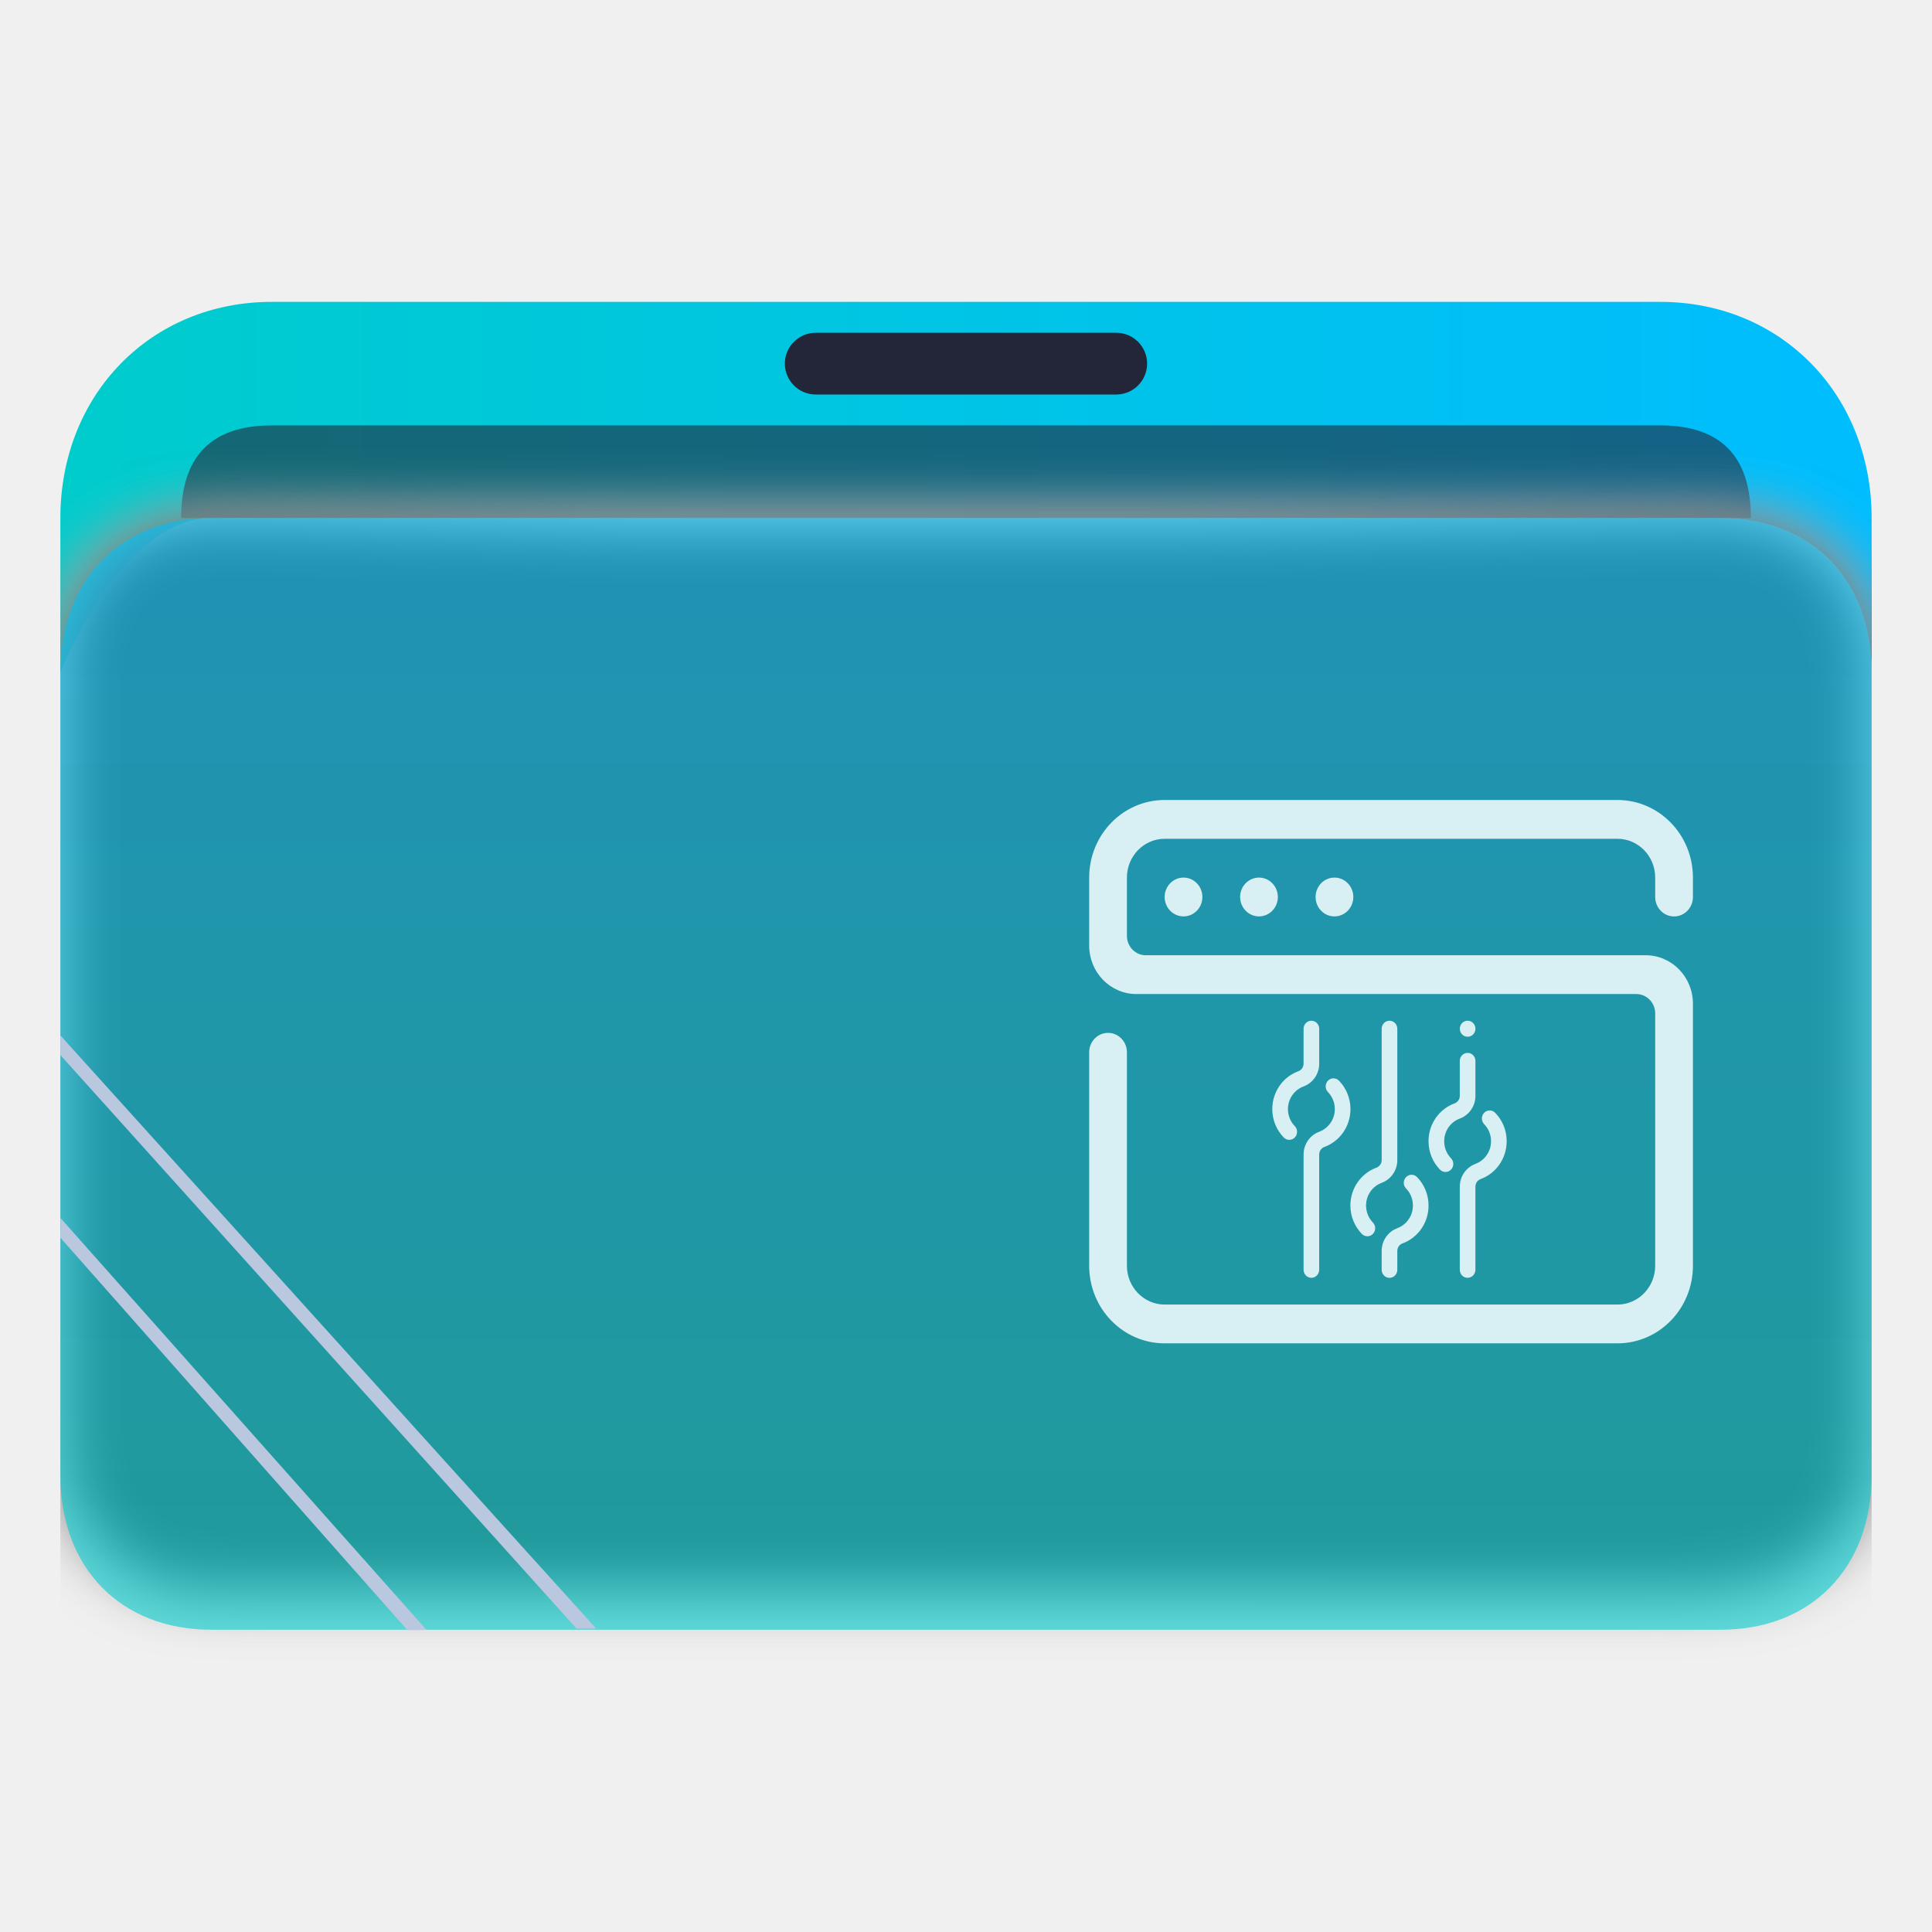
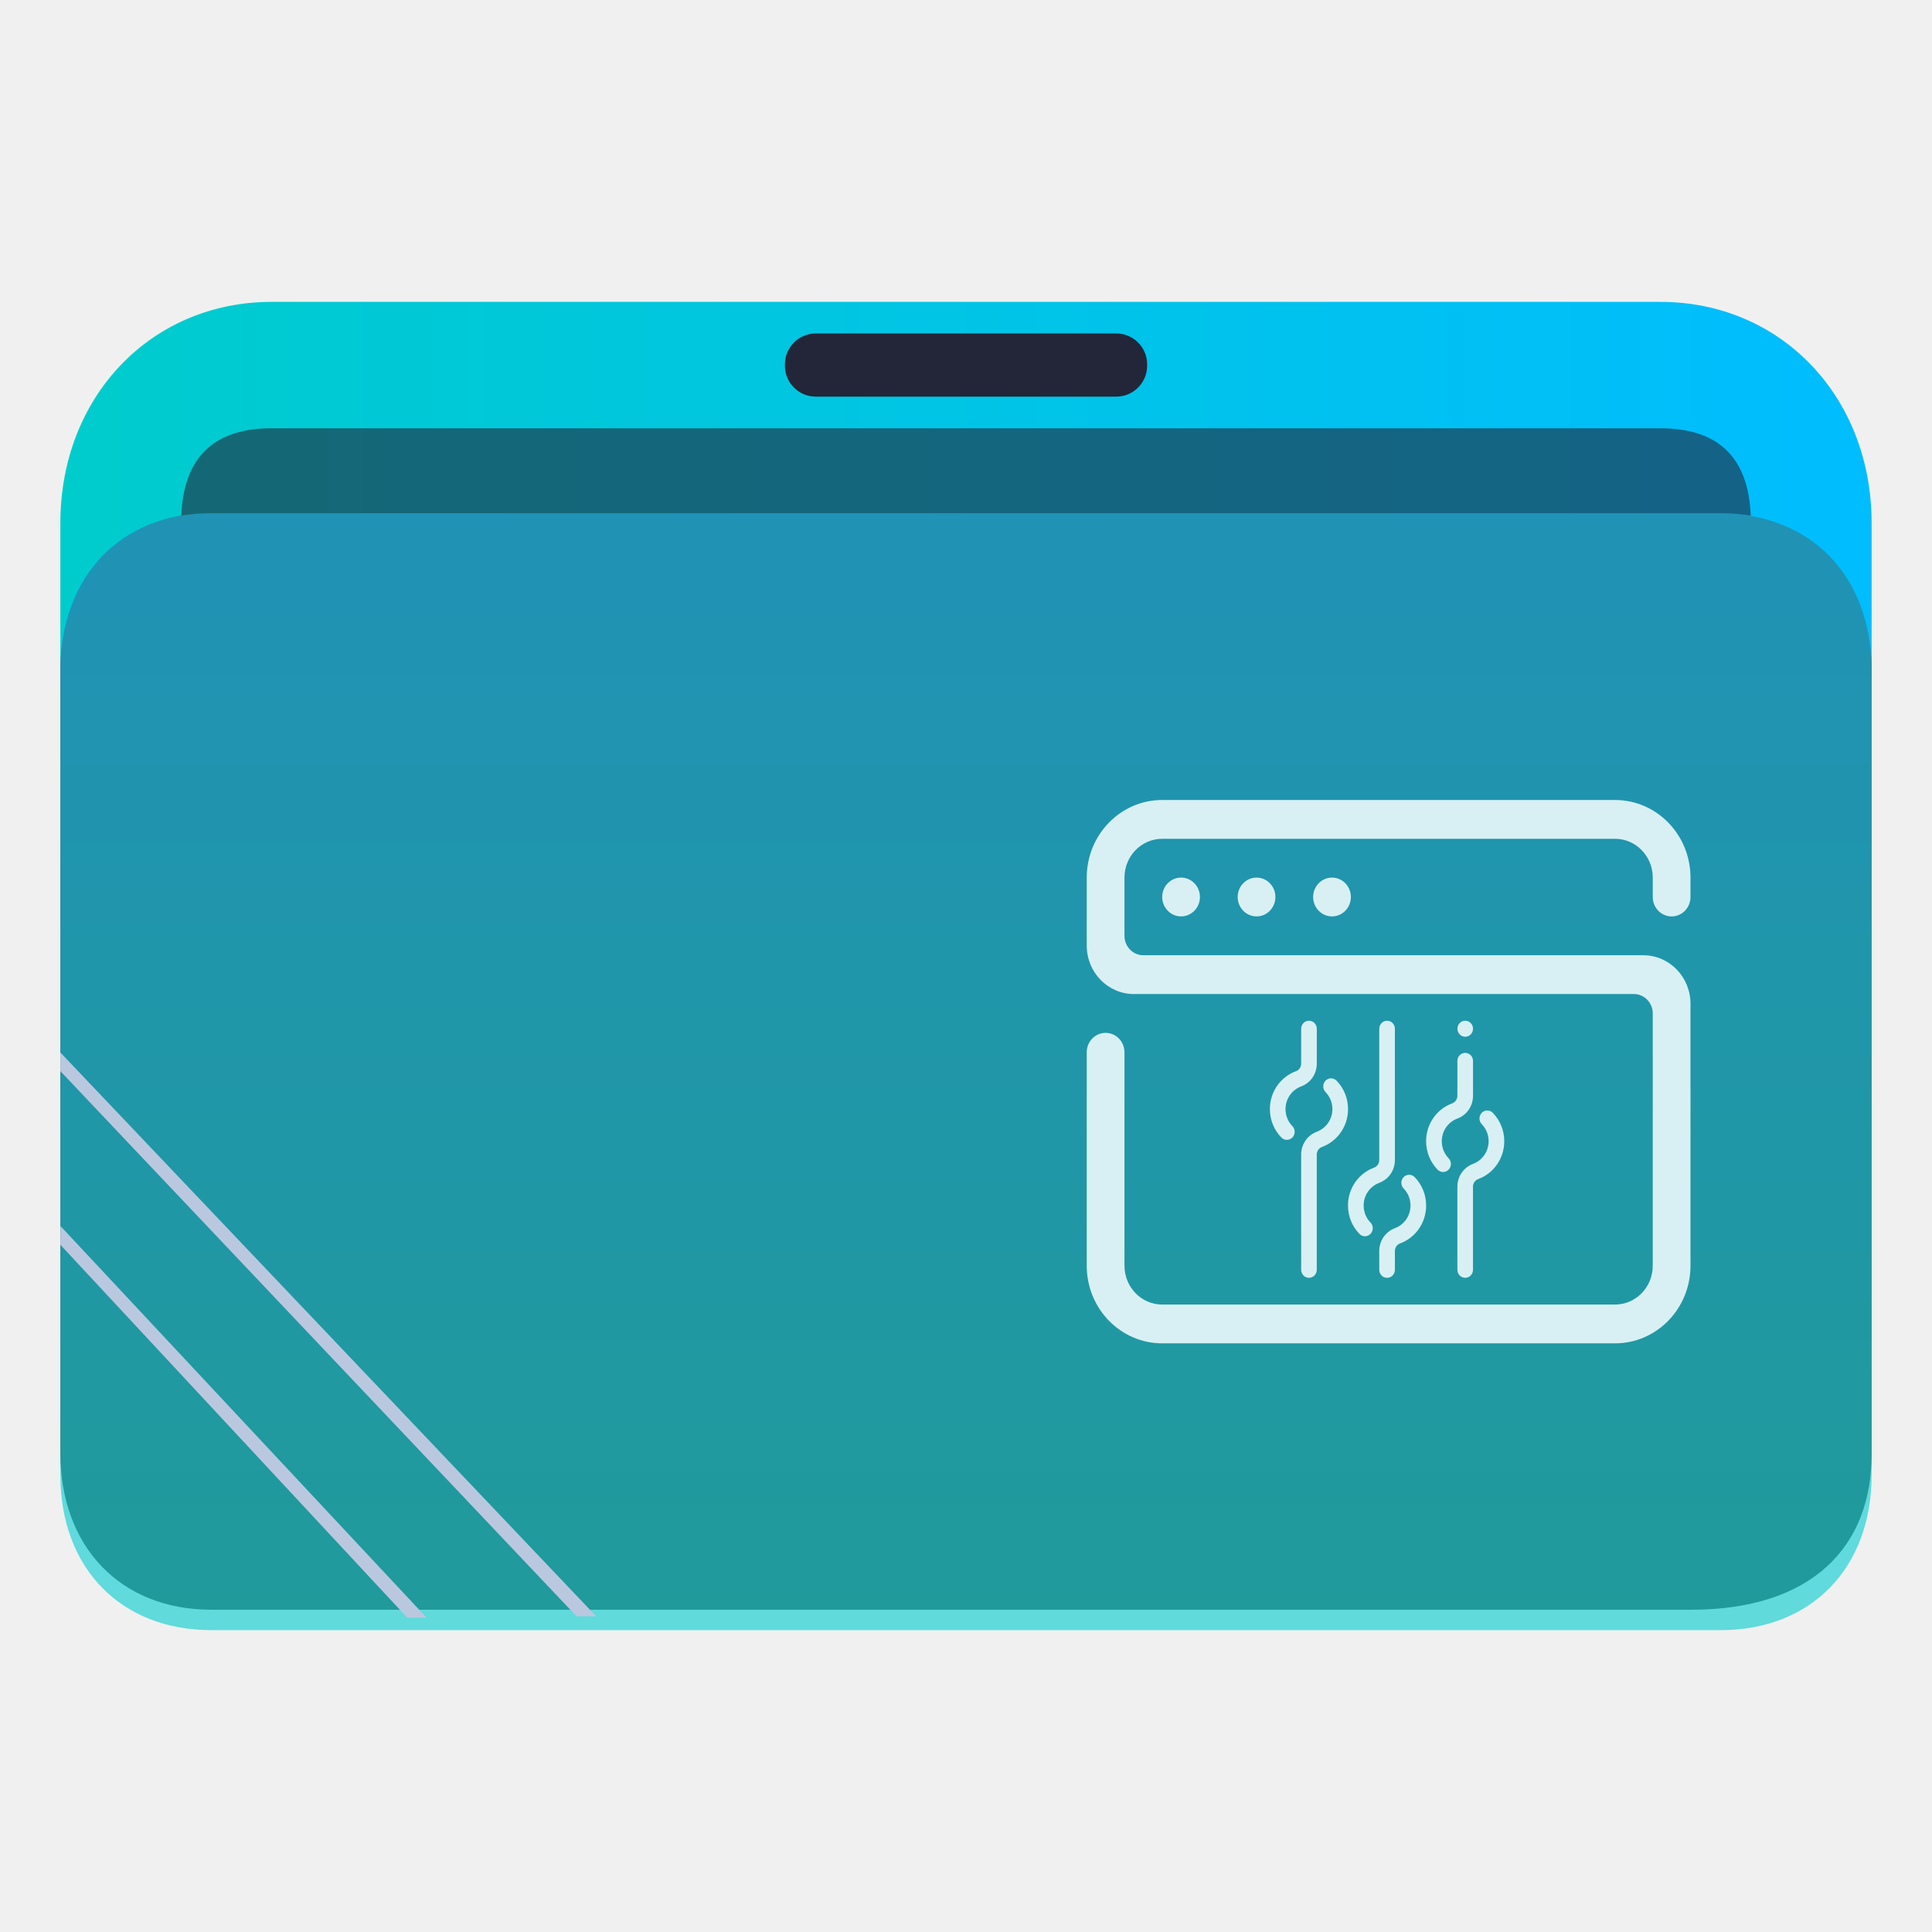
<svg xmlns="http://www.w3.org/2000/svg" xmlns:xlink="http://www.w3.org/1999/xlink" width="64" version="1.1" height="64" id="svg19">
  <defs id="defs5455">
-     <linearGradient xlink:href="#linearGradient2303" id="linearGradient1419" x1="0.529" y1="5.027" x2="16.404" y2="5.027" gradientUnits="userSpaceOnUse" gradientTransform="matrix(3.779602,0,0,3.866275,384.5714,480.4999)" />
    <clipPath clipPathUnits="userSpaceOnUse" id="clipPath79425-9-5-3">
      <rect style="opacity:0.5;fill:#000000;fill-opacity:1;stroke:none;stroke-width:0.856;stroke-dasharray:none;stroke-opacity:1;paint-order:stroke fill markers" id="rect79427-1-9-6" width="26.418" height="29.038" x="-16.228" y="-6.485" />
    </clipPath>
-     <filter style="color-interpolation-filters:sRGB" id="filter77953-2-4-7" x="-0.041" y="-0.067" width="1.081" height="1.135">
-       <feGaussianBlur stdDeviation="0.446" id="feGaussianBlur77955-7-9-5" />
-     </filter>
    <clipPath clipPathUnits="userSpaceOnUse" id="clipPath79425-9-5-5">
      <rect style="opacity:0.5;fill:#000000;fill-opacity:1;stroke:none;stroke-width:0.856;stroke-dasharray:none;stroke-opacity:1;paint-order:stroke fill markers" id="rect79427-1-9-62" width="26.418" height="29.038" x="-16.228" y="-6.485" />
    </clipPath>
-     <filter style="color-interpolation-filters:sRGB" id="filter77953-2-4-9" x="-0.041" y="-0.065" width="1.081" height="1.13">
-       <feGaussianBlur stdDeviation="0.446" id="feGaussianBlur77955-7-9-1" />
-     </filter>
-     <linearGradient xlink:href="#linearGradient2303" id="linearGradient1662" gradientUnits="userSpaceOnUse" gradientTransform="matrix(3.775718,0,0,3.90327,384.5766,479.8931)" x1="9.326" y1="14.832" x2="9.326" y2="4.27" />
    <linearGradient id="linearGradient2303">
      <stop style="stop-color:#00cccc;stop-opacity:1;" offset="0" id="stop2299" />
      <stop style="stop-color:#00bdff;stop-opacity:1;" offset="1" id="stop2301" />
    </linearGradient>
+     <clipPath clipPathUnits="userSpaceOnUse" id="clipPath79425-9-5-5-6">
+       <rect style="opacity:0.5;fill:#000000;fill-opacity:1;stroke:none;stroke-width:0.856;stroke-dasharray:none;stroke-opacity:1;paint-order:stroke fill markers" id="rect79427-1-9-62-7" width="26.418" height="29.038" x="-16.228" y="-6.485" />
+     </clipPath>
+     <linearGradient xlink:href="#linearGradient2303" id="linearGradient1419-3-4" x1="0.529" y1="5.027" x2="16.404" y2="5.027" gradientUnits="userSpaceOnUse" gradientTransform="matrix(3.779602,0,0,3.866274,384.5714,480.4998)" />
+     <clipPath clipPathUnits="userSpaceOnUse" id="clipPath79425-9-5-5-6-5">
+       <rect style="opacity:0.5;fill:#000000;fill-opacity:1;stroke:none;stroke-width:0.856;stroke-dasharray:none;stroke-opacity:1;paint-order:stroke fill markers" id="rect79427-1-9-62-7-0" width="26.418" height="29.038" x="-16.228" y="-6.485" />
+     </clipPath>
+     <linearGradient xlink:href="#linearGradient2303" id="linearGradient1662-5-3" gradientUnits="userSpaceOnUse" gradientTransform="matrix(3.775718,0,0,3.90327,384.5766,479.8931)" x1="9.326" y1="14.832" x2="9.326" y2="4.27" />
  </defs>
  <g id="layer1" transform="translate(-384.5714,-483.798)">
-     <path id="path32082-9" style="fill:url(#linearGradient1419);fill-opacity:1.0;stroke:none;stroke-width:5.117;stroke-linecap:round;stroke-linejoin:round;stroke-opacity:0.03" d="m 393.571,493.798 c -4,0 -7,3.069 -7,7.161 v 5.115 c 0,0 2,-5.115 5,-5.115 h 8 12 6 24 c 3,0 5,2.046 5,5.115 v 0 0 -5.115 c 0,-4.092 -3,-7.161 -7,-7.161 h -24.071 -5.929 -9 z" />
-     <rect x="410.571" y="494.821" width="12" height="2.046" ry="1.025" stroke-width="3.419" style="fill:#222638;fill-opacity:1;paint-order:stroke markers fill" id="rect12-5-9-3-9" />
-     <path d="m 418.305,497.89 h -3.467 -4.333 -16.933 c -2,0 -3,1.023 -3,3.069 v 0 0 h 52 v 0 0 c 0,-2.046 -1,-3.069 -3,-3.069 z" style="fill:#222638;fill-opacity:1;stroke-width:2.339;paint-order:markers stroke fill" id="path8-7-2-9-6-1-7-5" opacity="0.6" />
-     <path style="display:inline;fill:#ffffff;fill-opacity:1;stroke:none;stroke-width:2.778;stroke-linecap:round;stroke-linejoin:round;stroke-opacity:0.03;filter:url(#filter77953-2-4-7)" d="m -14.026,3.079 h 6.166 4.845 3.083 7.928 c 1.321,0 2.202,0.944 2.202,2.359 l -0.008,11.196 c 0.008,1.415 -1.497,2.225 -2.634,2.232 L -14.026,18.993 c -1.321,0.008 -2.202,-0.944 -2.202,-2.359 l 1e-6,-11.323 c -1e-6,-1.288 0.882,-2.216 2.202,-2.232 z" id="path1611-1-8-0-7-3" clip-path="url(#clipPath79425-9-5-3)" transform="matrix(2.270514,0,0,2.168187,423.4168,494.2818)" />
-     <path style="display:inline;fill:#4f4f4f;fill-opacity:1;stroke:none;stroke-width:2.778;stroke-linecap:round;stroke-linejoin:round;stroke-opacity:0.03;filter:url(#filter77953-2-4-9)" d="m -14.026,2.501 6.167,0.121 H -3.015 0.068 L 7.988,2.501 C 9.31,2.516 10.19,3.444 10.19,4.874 l -2.06e-4,11.76 c 0.008,1.415 -0.873,2.359 -2.634,2.359 H -14.026 c -1.321,0 -2.202,-0.944 -2.202,-2.359 V 4.874 c 0,-1.424 0.881,-2.373 2.201,-2.373 z" id="path1611-1-8-0-7-2" clip-path="url(#clipPath79425-9-5-5)" transform="matrix(2.271201,0,0,2.155042,423.428,495.5685)" />
-     <path d="m 418.571,500.959 h -4 -5 -18 c -3,0 -5,2.046 -5,5.115 v 26.596 c 0,3.069 2,5.115 5,5.115 h 50 c 3,0 5,-2.046 5,-5.115 v -26.596 c 0,-3.069 -2,-5.115 -5,-5.115 z" style="fill:url(#linearGradient1662);fill-opacity:1;stroke-width:3.838;paint-order:markers stroke fill" id="path8-7-2-9-6-1-9" opacity="0.6" />
-     <path d="m 386.571,518.748 17.1,19 h -10e-6 0.65 l -17.75,-19.65 v 0 0 z" id="path2653-4" style="fill:#bac8df;fill-opacity:1;stroke-width:0.481" />
-     <path d="m 386.571,524.798 11.485,12.989 -1e-5,0.011 0.65,-0.006 v 0.006 l -12.13,-13.65 v 0 0 z" id="path2653-4-3" style="fill:#bac8df;fill-opacity:1;stroke-width:0.33" />
-     <path fill-rule="evenodd" clip-rule="evenodd" d="m 423.152,513.512 c 0,-0.355 0.28,-0.643 0.625,-0.643 0.345,0 0.625,0.288 0.625,0.643 0,0.355 -0.28,0.643 -0.625,0.643 -0.345,0 -0.625,-0.288 -0.625,-0.643 z m 2.5,0 c 0,-0.355 0.28,-0.643 0.625,-0.643 0.345,0 0.625,0.288 0.625,0.643 0,0.355 -0.28,0.643 -0.625,0.643 -0.345,0 -0.625,-0.288 -0.625,-0.643 z m 2.5,0 c 0,-0.355 0.28,-0.643 0.625,-0.643 0.345,0 0.625,0.288 0.625,0.643 0,0.355 -0.28,0.643 -0.625,0.643 -0.345,0 -0.625,-0.288 -0.625,-0.643 z m 12.5,3.536 v 8.679 c 0,1.42 -1.119,2.571 -2.5,2.571 h -15 c -1.381,0 -2.5,-1.151 -2.5,-2.571 v -7.071 c 0,-0.355 0.28,-0.643 0.625,-0.643 0.345,0 0.625,0.288 0.625,0.643 v 7.071 c 0,0.71 0.56,1.286 1.25,1.286 h 15 c 0.69,0 1.25,-0.576 1.25,-1.286 v -8.357 c 0,-0.355 -0.28,-0.643 -0.625,-0.643 h -16.562 c -0.863,0 -1.563,-0.719 -1.563,-1.607 v -2.25 c 0,-1.42 1.119,-2.571 2.5,-2.571 h 15 c 1.381,0 2.5,1.151 2.5,2.571 v 0.643 c 0,0.355 -0.28,0.643 -0.625,0.643 -0.345,0 -0.625,-0.288 -0.625,-0.643 v -0.643 c 0,-0.71 -0.56,-1.286 -1.25,-1.286 h -15 c -0.69,0 -1.25,0.576 -1.25,1.286 v 1.929 c 0,0.355 0.28,0.643 0.625,0.643 h 16.562 c 0.863,0 1.563,0.719 1.563,1.607 z" id="path2-36" style="fill:#d8f0f3;fill-opacity:1;stroke-width:0.04" />
-     <path fill-rule="evenodd" clip-rule="evenodd" d="m 433.625,522.855 c -6.7e-4,5.6e-4 -0.002,9.2e-4 -0.003,9.2e-4 -0.102,0.035 -0.176,0.135 -0.176,0.252 v 2.753 c 0,0.147 -0.116,0.266 -0.259,0.266 -0.143,0 -0.258,-0.119 -0.258,-0.266 v -2.753 c 0,-0.346 0.214,-0.641 0.514,-0.752 0.004,-8.7e-4 0.008,-0.004 0.011,-0.006 0.297,-0.112 0.51,-0.403 0.51,-0.748 0,-0.22 -0.086,-0.42 -0.227,-0.564 -0.048,-0.049 -0.076,-0.115 -0.076,-0.189 0,-0.147 0.116,-0.266 0.259,-0.266 0.075,0 0.143,0.034 0.191,0.088 0.229,0.24 0.371,0.568 0.371,0.931 0,0.577 -0.357,1.067 -0.857,1.252 z m -0.692,-2.006 c -0.004,0.002 -0.008,0.004 -0.011,0.006 -0.297,0.112 -0.51,0.403 -0.51,0.748 0,0.22 0.087,0.42 0.227,0.565 0.047,0.048 0.075,0.115 0.075,0.188 0,0.147 -0.116,0.266 -0.259,0.266 -0.074,0 -0.141,-0.033 -0.189,-0.085 -0.23,-0.241 -0.373,-0.57 -0.373,-0.934 0,-0.577 0.357,-1.066 0.856,-1.251 8.6e-4,-7.3e-4 0.003,-0.002 0.004,-0.002 0.102,-0.036 0.176,-0.135 0.176,-0.252 v -1.156 c 0,-0.147 0.116,-0.266 0.259,-0.266 0.143,0 0.259,0.119 0.259,0.266 v 1.156 c -2e-5,0.347 -0.214,0.641 -0.514,0.752 z m 0.255,-2.707 c -0.143,0 -0.258,-0.119 -0.258,-0.266 0,-0.147 0.116,-0.266 0.258,-0.266 0.143,0 0.259,0.119 0.259,0.266 0,0.147 -0.116,0.266 -0.259,0.266 z m -2.15,6.842 c -0.002,6.2e-4 -0.002,0.002 -0.003,0.002 -0.102,0.035 -0.176,0.135 -0.176,0.252 v 0.624 c 0,0.147 -0.116,0.266 -0.259,0.266 -0.143,0 -0.259,-0.119 -0.259,-0.266 v -0.624 c 0,-0.346 0.214,-0.641 0.514,-0.752 0.004,-9.1e-4 0.008,-0.004 0.011,-0.006 0.297,-0.112 0.51,-0.403 0.51,-0.748 0,-0.22 -0.086,-0.42 -0.227,-0.564 -0.048,-0.049 -0.076,-0.115 -0.076,-0.189 0,-0.147 0.116,-0.266 0.259,-0.266 0.075,0 0.143,0.034 0.191,0.088 0.229,0.24 0.371,0.568 0.371,0.932 -2e-5,0.577 -0.357,1.067 -0.856,1.252 z m -0.693,-2.006 c -0.005,9e-4 -0.008,0.005 -0.012,0.007 -0.296,0.112 -0.509,0.403 -0.509,0.747 0,0.22 0.087,0.42 0.227,0.565 0.047,0.048 0.075,0.115 0.075,0.188 0,0.147 -0.116,0.266 -0.259,0.266 -0.073,0 -0.138,-0.032 -0.185,-0.081 -0.233,-0.241 -0.377,-0.572 -0.377,-0.938 0,-0.577 0.357,-1.066 0.856,-1.251 9.2e-4,-8.2e-4 0.003,-0.002 0.004,-0.002 0.102,-0.035 0.176,-0.135 0.176,-0.252 v -4.35 c 0,-0.147 0.116,-0.266 0.259,-0.266 0.143,0 0.259,0.119 0.259,0.266 v 4.35 c -10e-6,0.346 -0.214,0.641 -0.514,0.752 z M 428.45,521.79 c -0.002,7e-4 -0.002,8.7e-4 -0.003,8.7e-4 -0.102,0.036 -0.176,0.135 -0.176,0.252 v 3.818 c 0,0.147 -0.116,0.266 -0.258,0.266 -0.143,0 -0.259,-0.119 -0.259,-0.266 v -3.818 c 0,-0.346 0.214,-0.641 0.514,-0.752 0.004,-0.002 0.008,-0.004 0.011,-0.006 0.297,-0.112 0.51,-0.403 0.51,-0.747 0,-0.221 -0.087,-0.42 -0.228,-0.565 -0.047,-0.049 -0.075,-0.115 -0.075,-0.188 0,-0.147 0.116,-0.266 0.259,-0.266 0.074,0 0.141,0.033 0.189,0.085 0.23,0.241 0.373,0.57 0.373,0.934 0,0.577 -0.357,1.067 -0.856,1.251 z m -0.693,-2.005 c -0.004,8.6e-4 -0.008,0.004 -0.011,0.006 -0.297,0.112 -0.51,0.403 -0.51,0.748 0,0.221 0.087,0.42 0.228,0.564 0.047,0.048 0.075,0.115 0.075,0.188 0,0.147 -0.116,0.266 -0.259,0.266 -0.074,0 -0.141,-0.033 -0.188,-0.084 -0.231,-0.24 -0.374,-0.57 -0.374,-0.935 0,-0.577 0.357,-1.067 0.856,-1.252 8.8e-4,-7.7e-4 0.002,-9.6e-4 0.004,-9.6e-4 0.102,-0.035 0.176,-0.135 0.176,-0.252 v -1.156 c 0,-0.147 0.116,-0.266 0.259,-0.266 0.143,0 0.259,0.119 0.259,0.266 v 1.156 c 0,0.346 -0.214,0.641 -0.514,0.752 z" id="path2-3-0" style="fill:#d8f0f3;fill-opacity:1;stroke-width:0.016" />
+     <path id="path32082-9-2-6" style="fill:url(#linearGradient1419-3-4);fill-opacity:1;stroke:none;stroke-width:5.117;stroke-linecap:round;stroke-linejoin:round;stroke-opacity:0.03" d="m 393.571,493.798 c -4,0 -7,3.14 -7,7.327 v 5.234 c 0,0 2,-5.234 5,-5.234 h 8 12 6 24 c 3,0 5,2.093 5,5.234 v 0 0 -5.234 c 0,-4.187 -3,-7.327 -7,-7.327 h -24.071 -5.929 -9 z" />
+     <rect x="410.572" y="494.844" width="12" height="2.093" ry="1.025" stroke-width="3.419" style="fill:#222638;fill-opacity:1;paint-order:stroke markers fill" id="rect12-5-9-3-9-9-3" rx="1.025" />
+     <path d="m 418.305,497.985 h -3.467 -4.333 -16.933 c -2,0 -3,1.047 -3,3.14 v 0 0 h 52 v 0 0 c 0,-2.093 -1,-3.14 -3,-3.14 z" style="fill:#222638;fill-opacity:1;stroke-width:2.339;paint-order:markers stroke fill" id="path8-7-2-9-6-1-7-5-1-2" opacity="0.6" />
+     <path style="display:inline;fill:#4f4f4f;fill-opacity:1;stroke:none;stroke-width:2.748;stroke-linecap:round;stroke-linejoin:round;stroke-opacity:0.03" d="m -14.026,2.501 6.167,4.13e-5 H -3.015 0.068 L 7.988,2.501 C 9.31,2.516 10.19,3.444 10.19,4.874 l -2.06e-4,11.76 c 0.008,1.415 -0.873,2.359 -2.634,2.359 H -14.026 c -1.321,0 -2.202,-0.944 -2.202,-2.359 V 4.874 c 0,-1.424 0.881,-2.373 2.201,-2.373 z" id="path1611-1-8-0-7-2" clip-path="url(#clipPath79425-9-5-5-6-5)" transform="matrix(2.271201,0,0,2.202582,423.428,495.2891)" />
+     <path d="m 418.571,500.798 h -4 -5 -18 c -3,0 -5,2.056 -5,5.139 v 26.722 c 0,3.083 2,5.139 5,5.139 h 50 c 3,0 5,-2.056 5,-5.139 v -26.722 c 0,-3.083 -2,-5.139 -5,-5.139 z" style="fill:url(#linearGradient1662-5-3);fill-opacity:1;stroke-width:3.838;paint-order:markers stroke fill" id="path8-7-2-9-6-1-9-2-0" opacity="0.6" />
+     <path d="m 386.571,519.281 17.1,18.06 h -10e-6 0.65 l -17.75,-18.678 v 0 0 z" id="path2653-4-7-6" style="fill:#bac8df;fill-opacity:1;stroke-width:0.481" />
+     <path d="m 386.571,525.032 11.485,12.347 -1e-5,0.01 0.65,-0.006 v 0.006 l -12.13,-12.975 v 0 0 z" id="path2653-4-3-0-1" style="fill:#bac8df;fill-opacity:1;stroke-width:0.33" />
+     <path fill-rule="evenodd" clip-rule="evenodd" d="m 423.071,513.512 c 0,-0.355 0.28,-0.643 0.625,-0.643 0.345,0 0.625,0.288 0.625,0.643 0,0.355 -0.28,0.643 -0.625,0.643 -0.345,0 -0.625,-0.288 -0.625,-0.643 z m 2.5,0 c 0,-0.355 0.28,-0.643 0.625,-0.643 0.345,0 0.625,0.288 0.625,0.643 0,0.355 -0.28,0.643 -0.625,0.643 -0.345,0 -0.625,-0.288 -0.625,-0.643 z m 2.5,0 c 0,-0.355 0.28,-0.643 0.625,-0.643 0.345,0 0.625,0.288 0.625,0.643 0,0.355 -0.28,0.643 -0.625,0.643 -0.345,0 -0.625,-0.288 -0.625,-0.643 z m 12.5,3.536 v 8.679 c 0,1.42 -1.119,2.571 -2.5,2.571 h -15 c -1.381,0 -2.5,-1.151 -2.5,-2.571 v -7.071 c 0,-0.355 0.28,-0.643 0.625,-0.643 0.345,0 0.625,0.288 0.625,0.643 v 7.071 c 0,0.71 0.56,1.286 1.25,1.286 h 15 c 0.69,0 1.25,-0.576 1.25,-1.286 v -8.357 c 0,-0.355 -0.28,-0.643 -0.625,-0.643 h -16.562 c -0.863,0 -1.563,-0.719 -1.563,-1.607 v -2.25 c 0,-1.42 1.119,-2.571 2.5,-2.571 h 15 c 1.381,0 2.5,1.151 2.5,2.571 v 0.643 c 0,0.355 -0.28,0.643 -0.625,0.643 -0.345,0 -0.625,-0.288 -0.625,-0.643 v -0.643 c 0,-0.71 -0.56,-1.286 -1.25,-1.286 h -15 c -0.69,0 -1.25,0.576 -1.25,1.286 v 1.929 c 0,0.355 0.28,0.643 0.625,0.643 h 16.562 c 0.863,0 1.563,0.719 1.563,1.607 z" id="path2-36-7-5" style="fill:#d8f0f3;fill-opacity:1;stroke-width:0.04" />
+     <path fill-rule="evenodd" clip-rule="evenodd" d="m 433.545,522.855 c -6.7e-4,5.6e-4 -0.002,9.2e-4 -0.003,9.2e-4 -0.102,0.035 -0.176,0.135 -0.176,0.252 v 2.753 c 0,0.147 -0.116,0.266 -0.259,0.266 -0.143,0 -0.258,-0.119 -0.258,-0.266 v -2.753 c 0,-0.346 0.214,-0.641 0.514,-0.752 0.004,-8.7e-4 0.008,-0.004 0.011,-0.006 0.297,-0.112 0.51,-0.403 0.51,-0.748 0,-0.22 -0.086,-0.42 -0.227,-0.564 -0.048,-0.049 -0.076,-0.115 -0.076,-0.189 0,-0.147 0.116,-0.266 0.259,-0.266 0.075,0 0.143,0.034 0.191,0.088 0.229,0.24 0.371,0.568 0.371,0.931 0,0.577 -0.357,1.067 -0.857,1.252 z m -0.692,-2.006 c -0.004,0.002 -0.008,0.004 -0.011,0.006 -0.297,0.112 -0.51,0.403 -0.51,0.748 0,0.22 0.087,0.42 0.227,0.565 0.047,0.048 0.075,0.115 0.075,0.188 0,0.147 -0.116,0.266 -0.259,0.266 -0.074,0 -0.141,-0.033 -0.189,-0.085 -0.23,-0.241 -0.373,-0.57 -0.373,-0.934 0,-0.577 0.357,-1.066 0.856,-1.251 8.6e-4,-7.3e-4 0.003,-0.002 0.004,-0.002 0.102,-0.036 0.176,-0.135 0.176,-0.252 v -1.156 c 0,-0.147 0.116,-0.266 0.259,-0.266 0.143,0 0.259,0.119 0.259,0.266 v 1.156 c -2e-5,0.347 -0.214,0.641 -0.514,0.752 z m 0.255,-2.707 c -0.143,0 -0.258,-0.119 -0.258,-0.266 0,-0.147 0.116,-0.266 0.258,-0.266 0.143,0 0.259,0.119 0.259,0.266 0,0.147 -0.116,0.266 -0.259,0.266 z m -2.15,6.842 c -0.002,6.2e-4 -0.002,0.002 -0.003,0.002 -0.102,0.035 -0.176,0.135 -0.176,0.252 v 0.624 c 0,0.147 -0.116,0.266 -0.259,0.266 -0.143,0 -0.259,-0.119 -0.259,-0.266 v -0.624 c 0,-0.346 0.214,-0.641 0.514,-0.752 0.004,-9.1e-4 0.008,-0.004 0.011,-0.006 0.297,-0.112 0.51,-0.403 0.51,-0.748 0,-0.22 -0.086,-0.42 -0.227,-0.564 -0.048,-0.049 -0.076,-0.115 -0.076,-0.189 0,-0.147 0.116,-0.266 0.259,-0.266 0.075,0 0.143,0.034 0.191,0.088 0.229,0.24 0.371,0.568 0.371,0.932 -2e-5,0.577 -0.357,1.067 -0.856,1.252 z m -0.693,-2.006 c -0.005,9e-4 -0.008,0.005 -0.012,0.007 -0.296,0.112 -0.509,0.403 -0.509,0.747 0,0.22 0.087,0.42 0.227,0.565 0.047,0.048 0.075,0.115 0.075,0.188 0,0.147 -0.116,0.266 -0.259,0.266 -0.073,0 -0.138,-0.032 -0.185,-0.081 -0.233,-0.241 -0.377,-0.572 -0.377,-0.938 0,-0.577 0.357,-1.066 0.856,-1.251 9.2e-4,-8.2e-4 0.003,-0.002 0.004,-0.002 0.102,-0.035 0.176,-0.135 0.176,-0.252 v -4.35 c 0,-0.147 0.116,-0.266 0.259,-0.266 0.143,0 0.259,0.119 0.259,0.266 v 4.35 c -1e-5,0.346 -0.214,0.641 -0.514,0.752 z M 428.37,521.79 c -0.002,7e-4 -0.002,8.7e-4 -0.003,8.7e-4 -0.102,0.036 -0.176,0.135 -0.176,0.252 v 3.818 c 0,0.147 -0.116,0.266 -0.258,0.266 -0.143,0 -0.259,-0.119 -0.259,-0.266 v -3.818 c 0,-0.346 0.214,-0.641 0.514,-0.752 0.004,-0.002 0.008,-0.004 0.011,-0.006 0.297,-0.112 0.51,-0.403 0.51,-0.747 0,-0.221 -0.087,-0.42 -0.228,-0.565 -0.047,-0.049 -0.075,-0.115 -0.075,-0.188 0,-0.147 0.116,-0.266 0.259,-0.266 0.074,0 0.141,0.033 0.189,0.085 0.23,0.241 0.373,0.57 0.373,0.934 0,0.577 -0.357,1.067 -0.856,1.251 z m -0.693,-2.005 c -0.004,8.6e-4 -0.008,0.004 -0.011,0.006 -0.297,0.112 -0.51,0.403 -0.51,0.748 0,0.221 0.087,0.42 0.228,0.564 0.047,0.048 0.075,0.115 0.075,0.188 0,0.147 -0.116,0.266 -0.259,0.266 -0.074,0 -0.141,-0.033 -0.188,-0.084 -0.231,-0.24 -0.374,-0.57 -0.374,-0.935 0,-0.577 0.357,-1.067 0.856,-1.252 8.8e-4,-7.7e-4 0.002,-9.6e-4 0.004,-9.6e-4 0.102,-0.035 0.176,-0.135 0.176,-0.252 v -1.156 c 0,-0.147 0.116,-0.266 0.259,-0.266 0.143,0 0.259,0.119 0.259,0.266 v 1.156 c 0,0.346 -0.214,0.641 -0.514,0.752 z" id="path2-3-0-0-5" style="fill:#d8f0f3;fill-opacity:1;stroke-width:0.016" />
  </g>
</svg>
